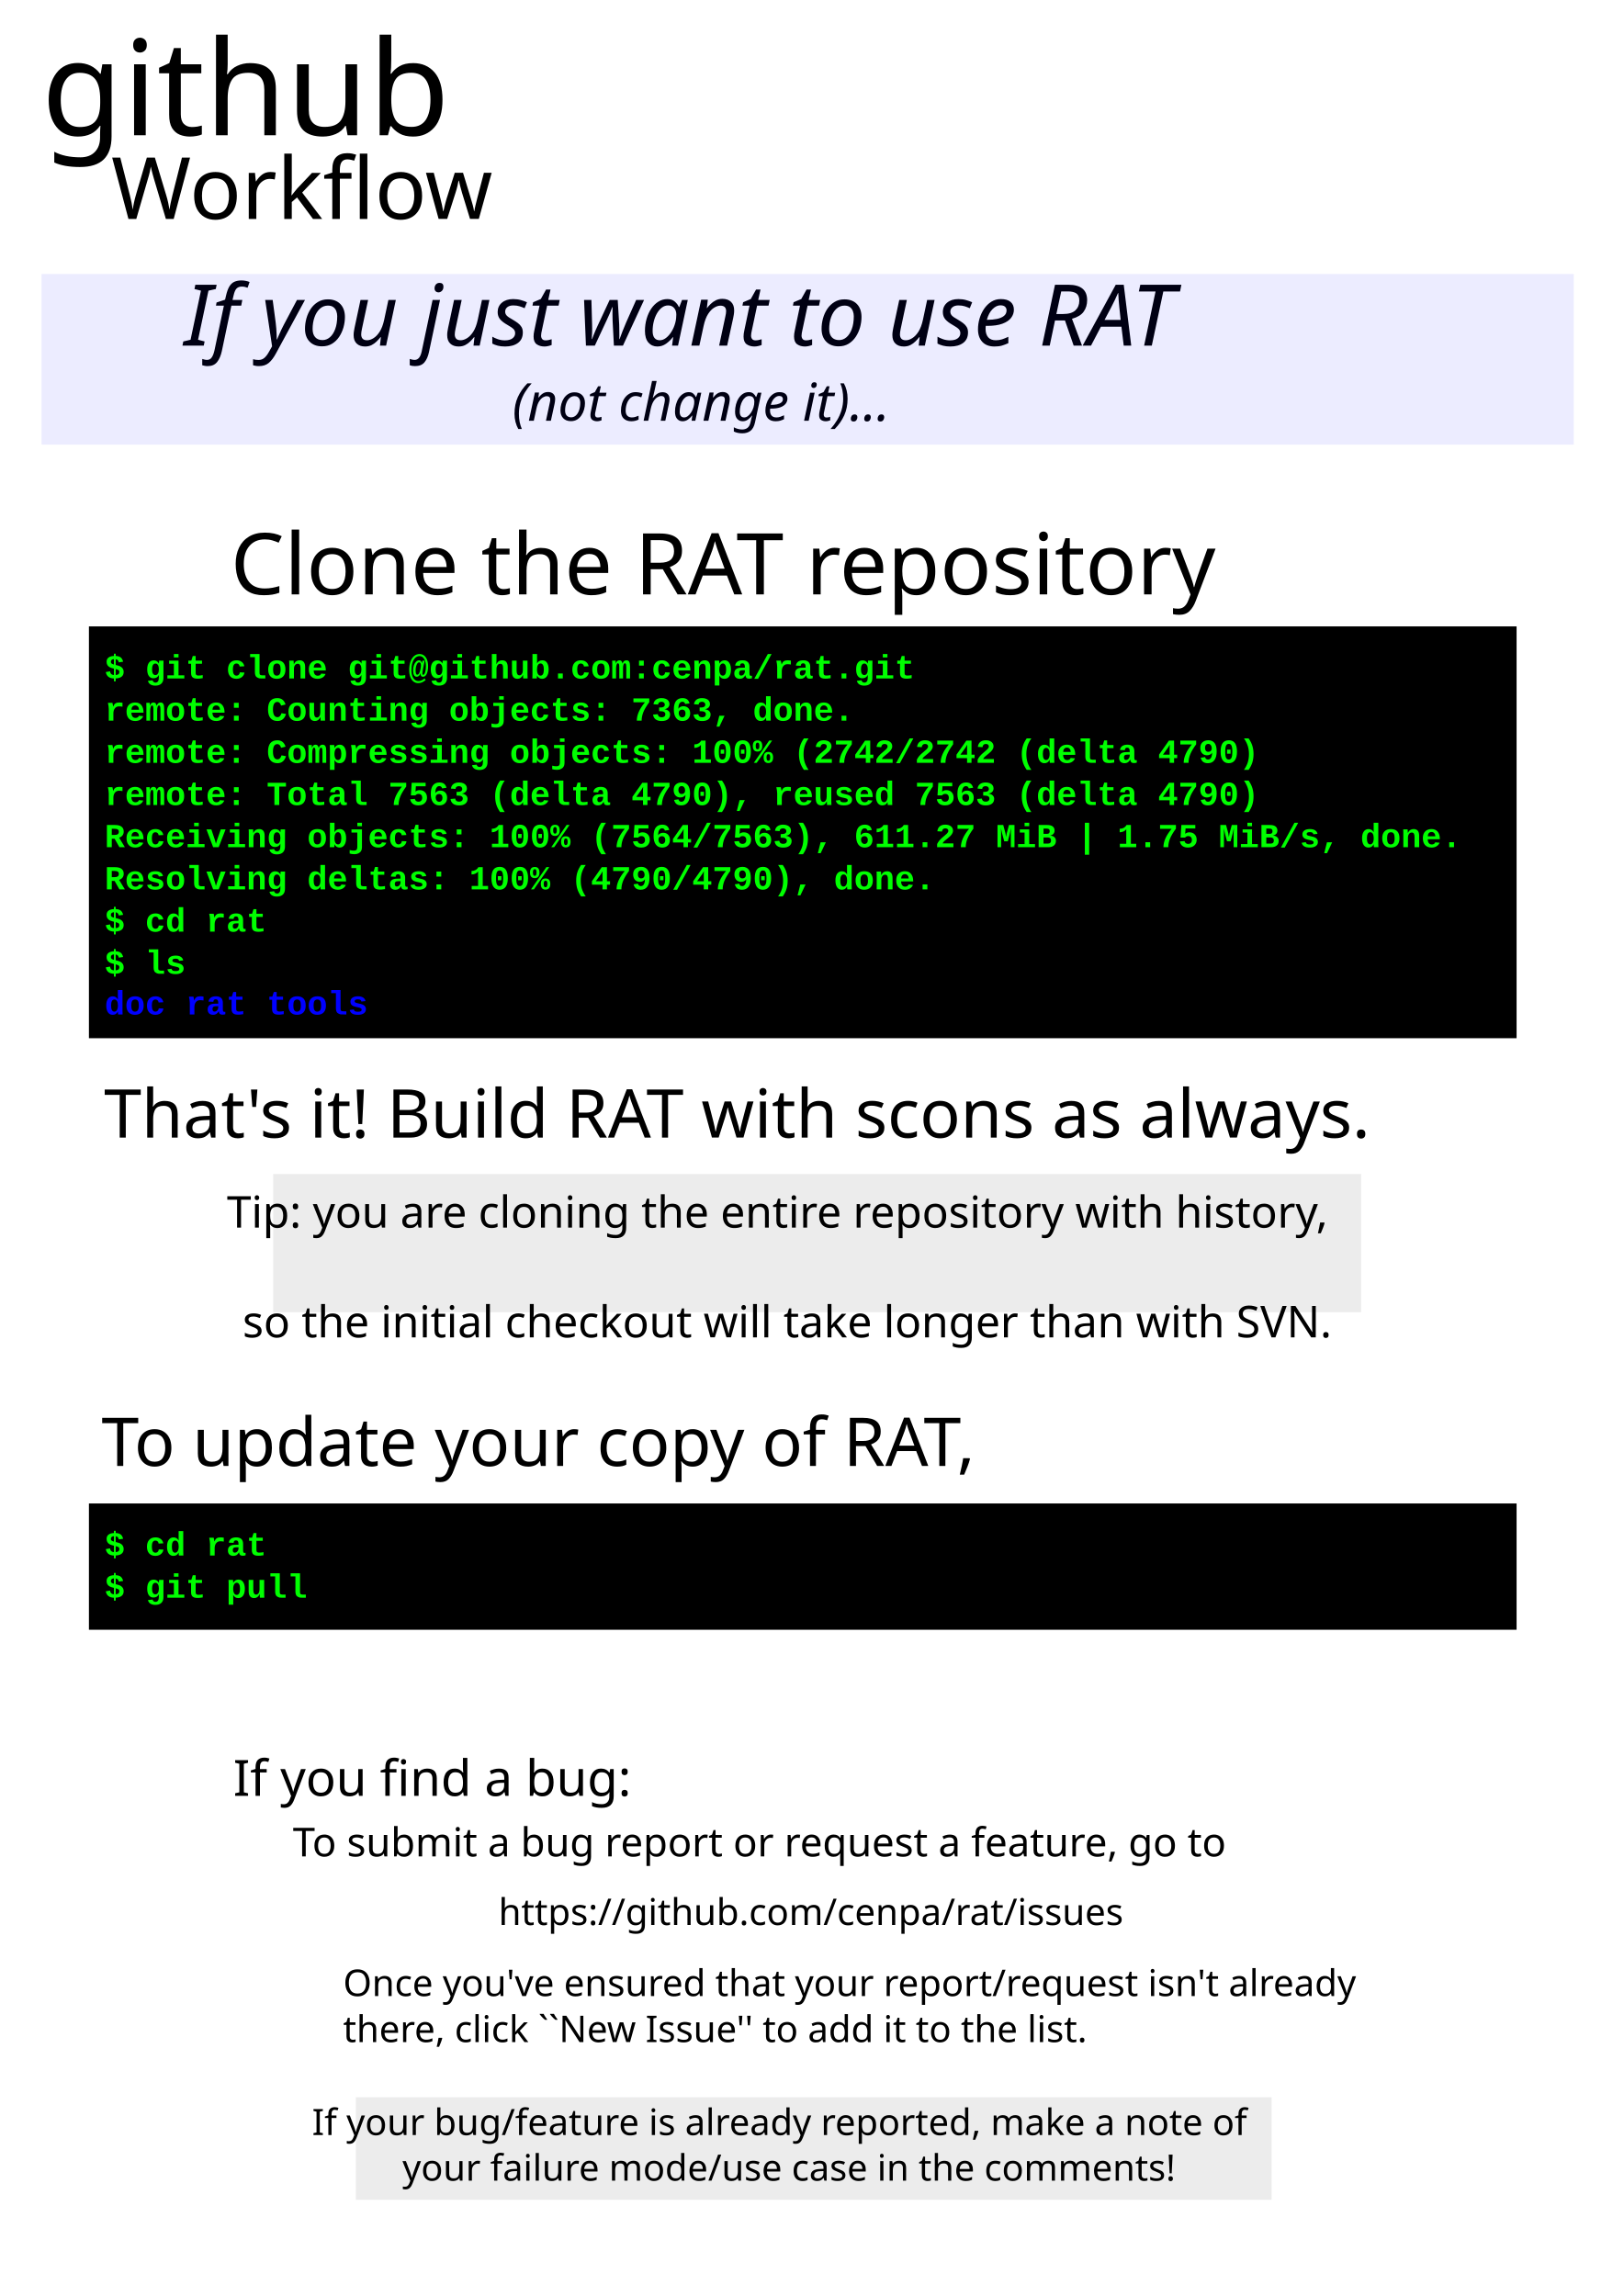
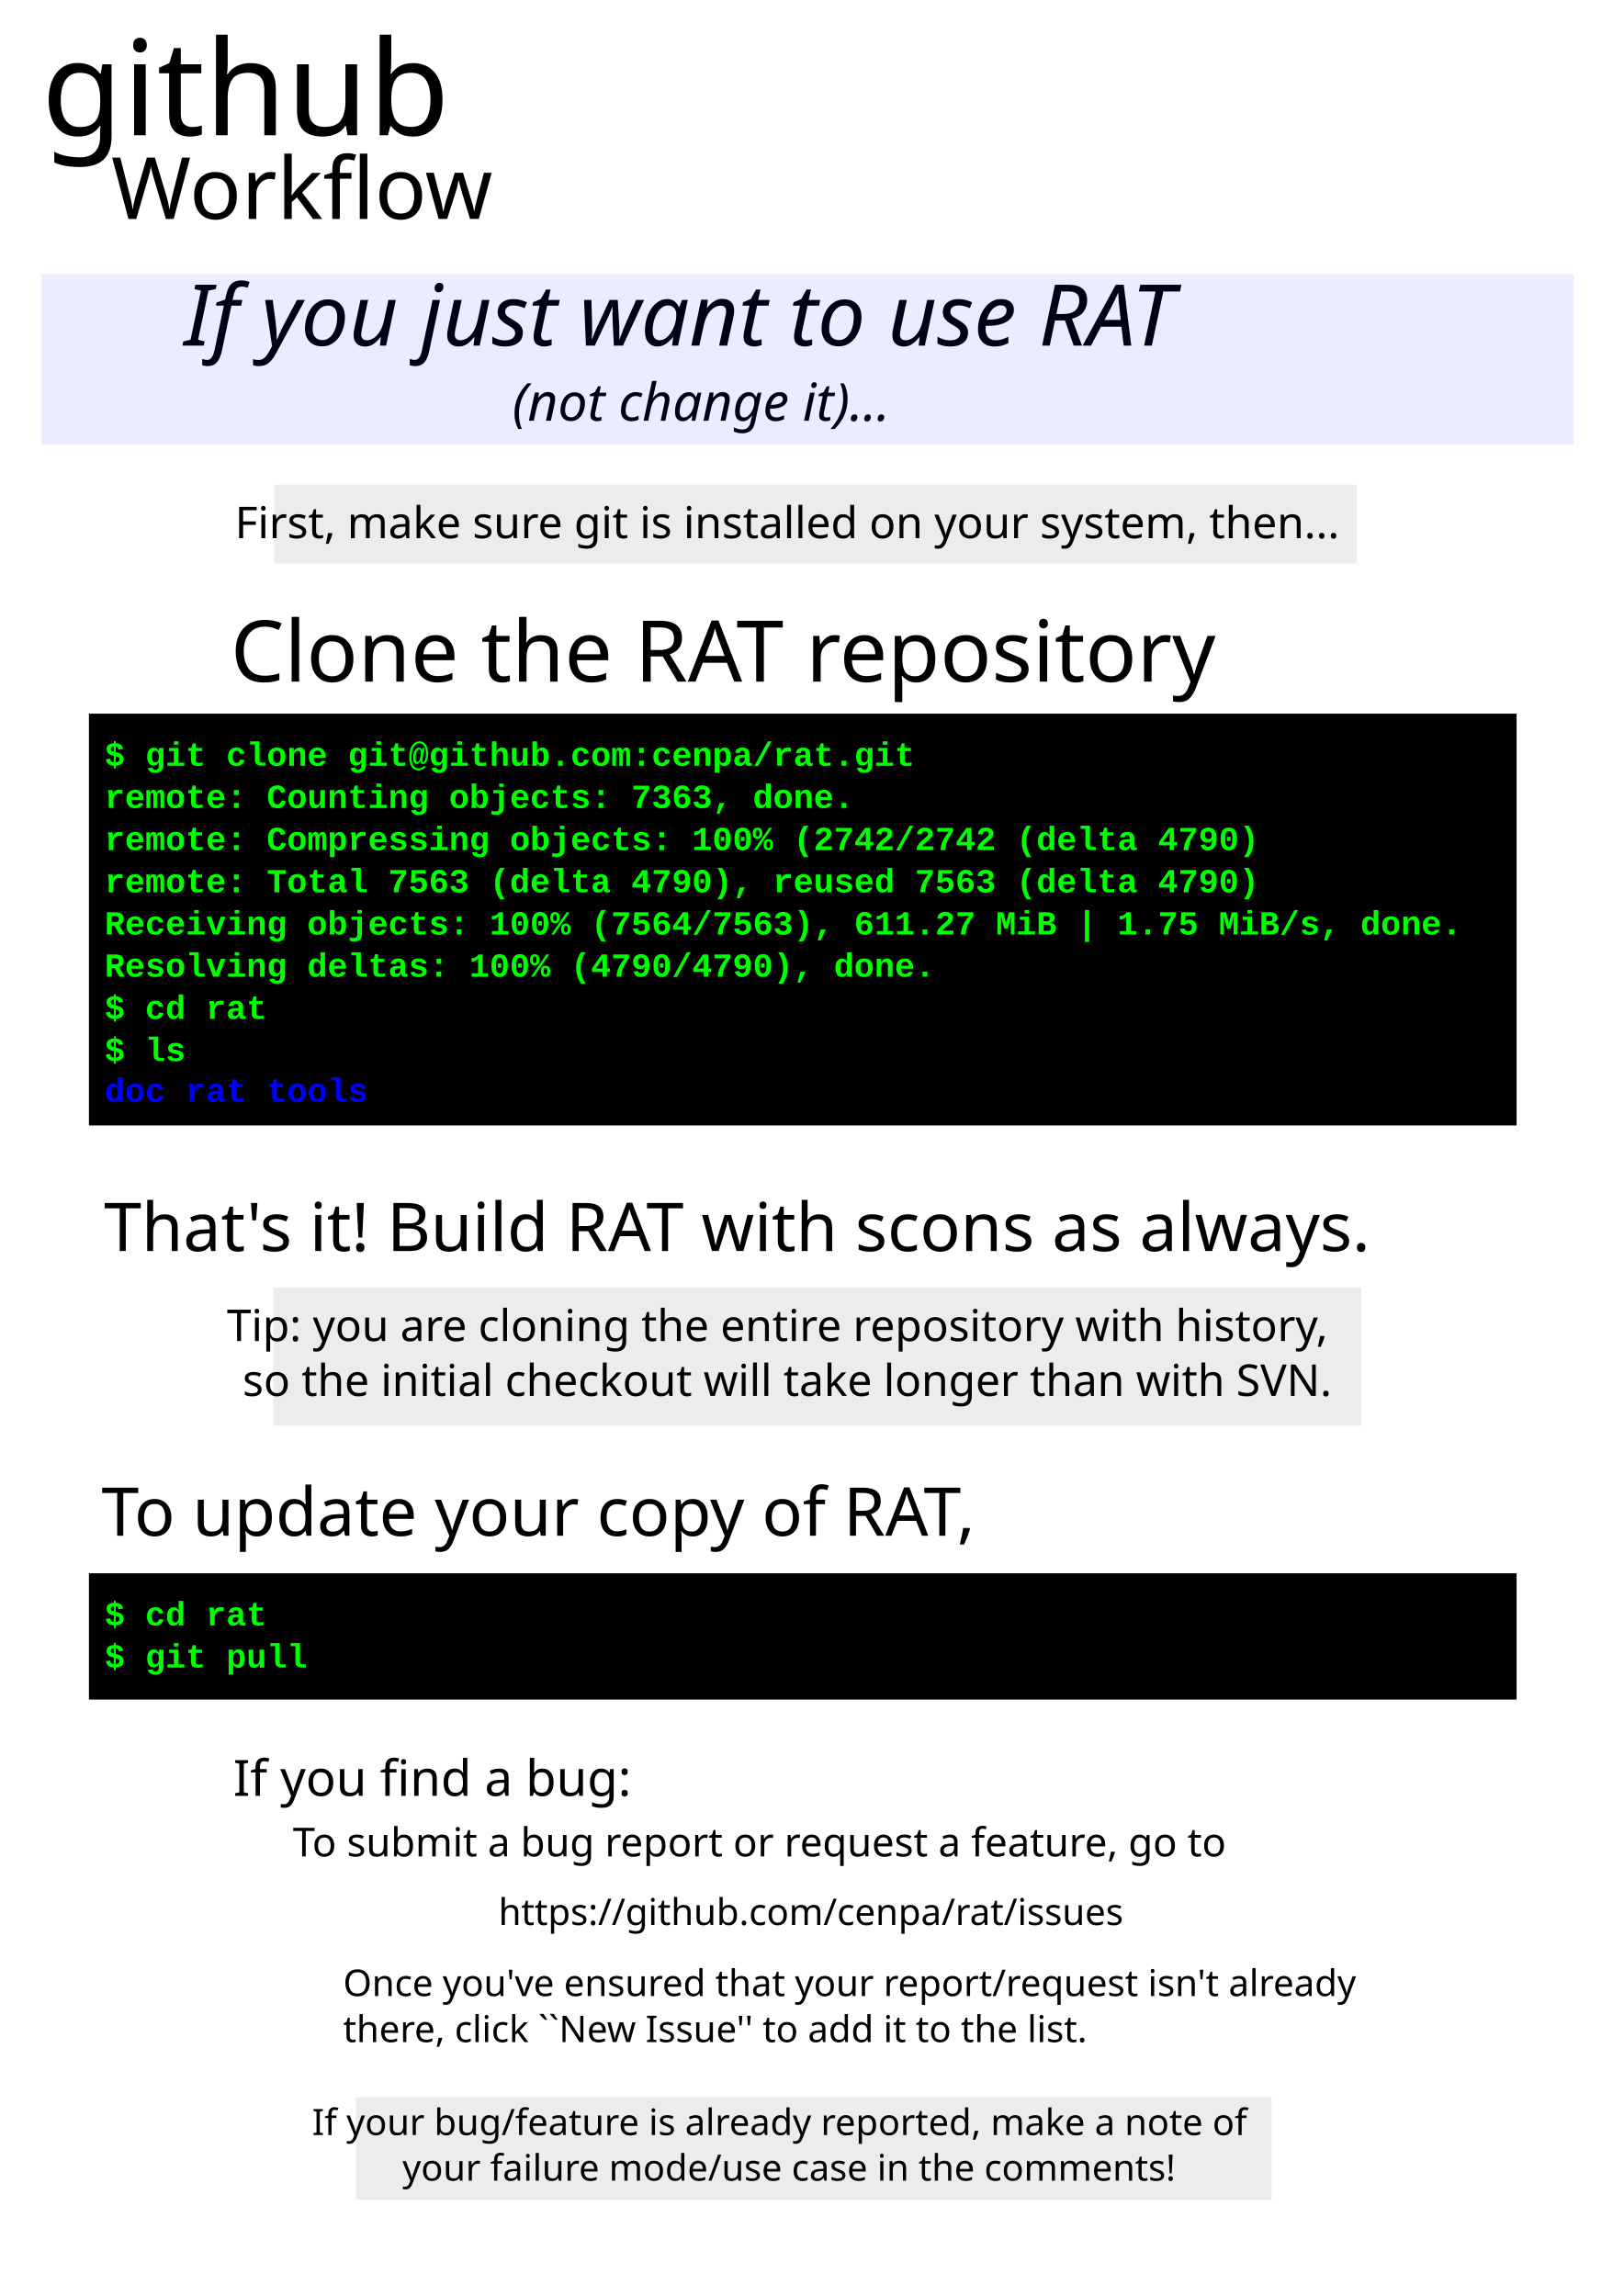
<svg xmlns="http://www.w3.org/2000/svg" width="744.094" height="1052.362" id="svg10736" version="1.1">
  <defs id="defs10738">
    </defs>
  <g id="layer1">
    <text xml:space="preserve" style="font-size:60.658px;font-style:normal;font-variant:normal;font-weight:normal;font-stretch:normal;fill:#000000;fill-opacity:1;stroke:none;font-family:cmr10;-inkscape-font-specification:cmr10" x="18.983" y="61.988" id="text3839">
      <tspan id="tspan3841" x="18.983" y="61.988">github</tspan>
    </text>
    <text xml:space="preserve" style="font-size:39.414px;font-style:normal;font-variant:normal;font-weight:normal;font-stretch:normal;fill:#000000;fill-opacity:1;stroke:none;font-family:cmr10;-inkscape-font-specification:cmr10" x="50.942" y="100.365" id="text3880">
      <tspan id="tspan3882" x="50.942" y="100.365">Workflow</tspan>
    </text>
    <text xml:space="preserve" style="font-size:39.084px;font-style:italic;font-variant:normal;font-weight:normal;font-stretch:normal;text-align:center;text-anchor:middle;fill:#000000;fill-opacity:1;stroke:none;font-family:cmr10;-inkscape-font-specification:Andale Mono Italic;opacity:1" x="346.742" y="158.425" id="text4021">
      <tspan x="346.742" y="158.425" id="tspan10813">If you just want to use RAT</tspan>
      <tspan x="346.742" y="192.844" id="tspan11758" style="font-size:24px;fill:#000000;fill-opacity:1">(not change it)...</tspan>
    </text>
-     <rect style="fill:#000000;fill-opacity:1;fill-rule:nonzero;stroke:none" id="rect4377" width="654.25" height="188.749" x="40.755" y="287.107" />
-     <text xml:space="preserve" style="font-size:15.468px;font-style:normal;font-variant:normal;font-weight:normal;font-stretch:normal;fill:#00ff00;fill-opacity:1;stroke:none;font-family:Courier New;-inkscape-font-specification:Courier New" x="47.961" y="310.98" id="text4889">
-       <tspan id="tspan4891" x="47.961" y="310.98" style="font-weight:bold;-inkscape-font-specification:Andale Mono Bold">$ git clone git@github.com:cenpa/rat.git</tspan>
-       <tspan x="47.961" y="330.316" style="font-weight:bold;-inkscape-font-specification:Andale Mono Bold" id="tspan4948">remote: Counting objects: 7363, done.</tspan>
-       <tspan x="47.961" y="349.651" style="font-weight:bold;-inkscape-font-specification:Andale Mono Bold" id="tspan4987">remote: Compressing objects: 100% (2742/2742 (delta 4790)</tspan>
-       <tspan x="47.961" y="368.987" style="font-weight:bold;-inkscape-font-specification:Andale Mono Bold" id="tspan4991">remote: Total 7563 (delta 4790), reused 7563 (delta 4790)</tspan>
-       <tspan x="47.961" y="388.322" style="font-weight:bold;-inkscape-font-specification:Andale Mono Bold" id="tspan4995">Receiving objects: 100% (7564/7563), 611.27 MiB | 1.75 MiB/s, done.</tspan>
-       <tspan x="47.961" y="407.657" style="font-weight:bold;-inkscape-font-specification:Andale Mono Bold" id="tspan4997">Resolving deltas: 100% (4790/4790), done.</tspan>
-       <tspan x="47.961" y="426.993" style="font-weight:bold;-inkscape-font-specification:Andale Mono Bold" id="tspan4893">$ cd rat</tspan>
-       <tspan x="47.961" y="446.328" style="font-weight:bold;-inkscape-font-specification:Andale Mono Bold" id="tspan4895">$ ls</tspan>
-       <tspan x="47.961" y="465.664" style="font-weight:bold;-inkscape-font-specification:Andale Mono Bold" id="tspan4897" />
+     <rect style="fill:#000000;fill-opacity:1;fill-rule:nonzero;stroke:none" id="rect4377" width="654.25" height="188.749" x="40.755" y="327.107" />
+     <text xml:space="preserve" style="font-size:15.468px;font-style:normal;font-variant:normal;font-weight:normal;font-stretch:normal;fill:#00ff00;fill-opacity:1;stroke:none;font-family:Courier New;-inkscape-font-specification:Courier New" x="47.961" y="350.98" id="text4889">
+       <tspan id="tspan4891" x="47.961" y="350.98" style="font-weight:bold;-inkscape-font-specification:Andale Mono Bold">$ git clone git@github.com:cenpa/rat.git</tspan>
+       <tspan x="47.961" y="370.316" style="font-weight:bold;-inkscape-font-specification:Andale Mono Bold" id="tspan4948">remote: Counting objects: 7363, done.</tspan>
+       <tspan x="47.961" y="389.651" style="font-weight:bold;-inkscape-font-specification:Andale Mono Bold" id="tspan4987">remote: Compressing objects: 100% (2742/2742 (delta 4790)</tspan>
+       <tspan x="47.961" y="408.987" style="font-weight:bold;-inkscape-font-specification:Andale Mono Bold" id="tspan4991">remote: Total 7563 (delta 4790), reused 7563 (delta 4790)</tspan>
+       <tspan x="47.961" y="428.322" style="font-weight:bold;-inkscape-font-specification:Andale Mono Bold" id="tspan4995">Receiving objects: 100% (7564/7563), 611.27 MiB | 1.75 MiB/s, done.</tspan>
+       <tspan x="47.961" y="447.657" style="font-weight:bold;-inkscape-font-specification:Andale Mono Bold" id="tspan4997">Resolving deltas: 100% (4790/4790), done.</tspan>
+       <tspan x="47.961" y="466.993" style="font-weight:bold;-inkscape-font-specification:Andale Mono Bold" id="tspan4893">$ cd rat</tspan>
+       <tspan x="47.961" y="486.328" style="font-weight:bold;-inkscape-font-specification:Andale Mono Bold" id="tspan4895">$ ls</tspan>
+       <tspan x="47.961" y="505.664" style="font-weight:bold;-inkscape-font-specification:Andale Mono Bold" id="tspan4897" />
    </text>
-     <text xml:space="preserve" style="font-size:15.468px;font-style:normal;font-variant:normal;font-weight:normal;font-stretch:normal;fill:#0000ff;fill-opacity:1;stroke:none;font-family:Courier New;-inkscape-font-specification:Courier New" x="47.961" y="464.98" id="text4889-6">
-       <tspan x="47.961" y="464.98" style="font-weight:bold;fill:#0000ff;fill-opacity:1;-inkscape-font-specification:Andale Mono Bold" id="tspan4897-7">doc rat tools</tspan>
+     <text xml:space="preserve" style="font-size:15.468px;font-style:normal;font-variant:normal;font-weight:normal;font-stretch:normal;fill:#0000ff;fill-opacity:1;stroke:none;font-family:Courier New;-inkscape-font-specification:Courier New" x="47.961" y="504.98" id="text4889-6">
+       <tspan x="47.961" y="504.98" style="font-weight:bold;fill:#0000ff;fill-opacity:1;-inkscape-font-specification:Andale Mono Bold" id="tspan4897-7">doc rat tools</tspan>
    </text>
-     <text xml:space="preserve" style="font-size:30.879px;font-style:normal;font-variant:normal;font-weight:normal;font-stretch:normal;text-align:center;text-anchor:middle;fill:#000000;fill-opacity:1;stroke:none;font-family:cmr10;-inkscape-font-specification:cmr10" x="357.864" y="521.42" id="text4021-3">
-       <tspan x="357.864" y="521.42" id="tspan5215">That's it! Build RAT with scons as always.</tspan>
+     <text xml:space="preserve" style="font-size:30.879px;font-style:normal;font-variant:normal;font-weight:normal;font-stretch:normal;text-align:center;text-anchor:middle;fill:#000000;fill-opacity:1;stroke:none;font-family:cmr10;-inkscape-font-specification:cmr10" x="357.864" y="573.42" id="text4021-3">
+       <tspan x="357.864" y="573.42" id="tspan5215">That's it! Build RAT with scons as always.</tspan>
    </text>
-     <rect style="opacity:0.076;fill:#000000;fill-opacity:1;fill-rule:nonzero;stroke:none" id="rect5096" width="498.568" height="63.361" x="125.2" y="538.094" />
-     <text xml:space="preserve" style="font-size:20.119px;font-style:normal;font-variant:normal;font-weight:normal;font-stretch:normal;text-align:center;text-anchor:middle;fill:#000000;fill-opacity:1;stroke:none;font-family:cmr10;-inkscape-font-specification:cmr10" x="373.811" y="562.669" id="text4021-5">
-       <tspan x="377.17" y="562.669" id="tspan4944">Tip: you are cloning the entire repository with history, </tspan>
-       <tspan x="373.811" y="612.967" id="tspan4946">so the initial checkout will take longer than with SVN.</tspan>
+     <rect style="opacity:0.076;fill:#000000;fill-opacity:1;fill-rule:nonzero;stroke:none" id="rect5096" width="498.568" height="63.361" x="125.2" y="590.094" />
+     <text xml:space="preserve" style="font-size:20.119px;font-style:normal;font-variant:normal;font-weight:normal;font-stretch:normal;text-align:center;text-anchor:middle;fill:#000000;fill-opacity:1;stroke:none;font-family:cmr10;-inkscape-font-specification:cmr10" x="373.811" y="614.669" id="text4021-5">
+       <tspan x="377.17" y="614.669" id="tspan4944">Tip: you are cloning the entire repository with history, </tspan>
+       <tspan x="373.811" y="639.818" id="tspan4946">so the initial checkout will take longer than with SVN.</tspan>
    </text>
    <text xml:space="preserve" style="font-size:22.901px;font-style:normal;font-variant:normal;font-weight:normal;font-stretch:normal;text-align:center;text-anchor:middle;fill:#000000;fill-opacity:1;stroke:none;font-family:cmr10;-inkscape-font-specification:cmr10" x="106.843" y="823.123" id="text4021-3-9">
      <tspan x="106.843" y="823.123" id="tspan5215-2" style="text-align:start;text-anchor:start">If you find a bug:</tspan>
    </text>
    <text xml:space="preserve" style="font-size:18.317px;font-style:normal;font-variant:normal;font-weight:normal;font-stretch:normal;text-align:center;text-anchor:middle;fill:#000000;fill-opacity:1;stroke:none;font-family:cmr10;-inkscape-font-specification:cmr10" x="364.712" y="850.859" id="text4021-5-0">
      <tspan x="364.712" y="850.859" id="tspan11297">To submit a bug report or request a feature, go to</tspan>
      <tspan x="364.712" y="873.755" id="tspan11303" />
    </text>
    <text xml:space="preserve" style="font-size:16.88px;font-style:normal;font-variant:normal;font-weight:normal;font-stretch:normal;fill:#000000;fill-opacity:1;stroke:none;font-family:cmr10;-inkscape-font-specification:cmr10" x="228.437" y="882.308" id="text11307">
      <tspan id="tspan11309" x="228.437" y="882.308">https://github.com/cenpa/rat/issues</tspan>
    </text>
    <text xml:space="preserve" style="font-size:16.88px;font-style:normal;font-variant:normal;font-weight:normal;font-stretch:normal;fill:#000000;fill-opacity:1;stroke:none;font-family:cmr10;-inkscape-font-specification:cmr10" x="157.236" y="914.876" id="text11311">
      <tspan id="tspan11313" x="157.236" y="914.876">Once you've ensured that your report/request isn't already</tspan>
      <tspan x="157.236" y="935.976" id="tspan11317">there, click ``New Issue'' to add it to the list.</tspan>
    </text>
    <rect style="opacity:0.076;fill:#000000;fill-opacity:1;fill-rule:nonzero;stroke:none" id="rect5096-3" width="419.651" height="46.991" x="163.09" y="961.254" />
    <text xml:space="preserve" style="font-size:16.71px;font-style:normal;font-variant:normal;font-weight:normal;font-stretch:normal;text-align:center;text-anchor:middle;fill:#000000;fill-opacity:1;stroke:none;font-family:cmr10;-inkscape-font-specification:cmr10" x="372.433" y="978.597" id="text4021-5-4">
      <tspan x="372.433" y="978.597" id="tspan11364">If your bug/feature is already reported, make a note of</tspan>
      <tspan x="372.433" y="999.484" id="tspan11368">your failure mode/use case in the comments!</tspan>
    </text>
-     <text xml:space="preserve" style="font-size:39.084px;font-style:normal;font-variant:normal;font-weight:normal;font-stretch:normal;text-align:center;text-anchor:middle;fill:#000000;fill-opacity:1;stroke:none;font-family:cmr10;-inkscape-font-specification:cmr10" x="356.742" y="272.425" id="text4021-9">
-       <tspan x="356.742" y="272.425" id="tspan10813-3">Clone the RAT repository</tspan>
+     <text xml:space="preserve" style="font-size:39.084px;font-style:normal;font-variant:normal;font-weight:normal;font-stretch:normal;text-align:center;text-anchor:middle;fill:#000000;fill-opacity:1;stroke:none;font-family:cmr10;-inkscape-font-specification:cmr10" x="356.742" y="312.425" id="text4021-9">
+       <tspan x="356.742" y="312.425" id="tspan10813-3">Clone the RAT repository</tspan>
    </text>
    <rect style="opacity:0.076;fill:#0000ff;fill-opacity:1;fill-rule:nonzero;stroke:none" id="rect5096-4" width="702.19" height="78.176" x="19.027" y="125.6" />
-     <text xml:space="preserve" style="font-size:30.879px;font-style:normal;font-variant:normal;font-weight:normal;font-stretch:normal;text-align:center;text-anchor:middle;fill:#000000;fill-opacity:1;stroke:none;font-family:cmr10;-inkscape-font-specification:cmr10" x="266.753" y="671.914" id="text4021-3-6">
-       <tspan x="266.753" y="671.914" id="tspan5215-5">To update your copy of RAT,</tspan>
+     <text xml:space="preserve" style="font-size:30.879px;font-style:normal;font-variant:normal;font-weight:normal;font-stretch:normal;text-align:center;text-anchor:middle;fill:#000000;fill-opacity:1;stroke:none;font-family:cmr10;-inkscape-font-specification:cmr10" x="266.753" y="703.914" id="text4021-3-6">
+       <tspan x="266.753" y="703.914" id="tspan5215-5">To update your copy of RAT,</tspan>
    </text>
-     <rect style="fill:#000000;fill-opacity:1;fill-rule:nonzero;stroke:none" id="rect4377-6" width="654.25" height="57.885" x="40.755" y="689.107" />
-     <text xml:space="preserve" style="font-size:15.468px;font-style:normal;font-variant:normal;font-weight:normal;font-stretch:normal;fill:#00ff00;fill-opacity:1;stroke:none;font-family:Courier New;-inkscape-font-specification:Courier New" x="47.961" y="712.98" id="text4889-9">
-       <tspan x="47.961" y="712.98" style="font-weight:bold;-inkscape-font-specification:Andale Mono Bold" id="tspan4897-4">$ cd rat</tspan>
-       <tspan x="47.961" y="732.316" style="font-weight:bold;-inkscape-font-specification:Andale Mono Bold" id="tspan3361">$ git pull</tspan>
+     <rect style="fill:#000000;fill-opacity:1;fill-rule:nonzero;stroke:none" id="rect4377-6" width="654.25" height="57.885" x="40.755" y="721.107" />
+     <text xml:space="preserve" style="font-size:15.468px;font-style:normal;font-variant:normal;font-weight:normal;font-stretch:normal;fill:#00ff00;fill-opacity:1;stroke:none;font-family:Courier New;-inkscape-font-specification:Courier New" x="47.961" y="744.98" id="text4889-9">
+       <tspan x="47.961" y="744.98" style="font-weight:bold;-inkscape-font-specification:Andale Mono Bold" id="tspan4897-4">$ cd rat</tspan>
+       <tspan x="47.961" y="764.316" style="font-weight:bold;-inkscape-font-specification:Andale Mono Bold" id="tspan3361">$ git pull</tspan>
+     </text>
+     <rect style="opacity:0.076;fill:#000000;fill-opacity:1;fill-rule:nonzero;stroke:none" id="rect5096-6" width="496.099" height="36.201" x="125.669" y="222.094" />
+     <text xml:space="preserve" style="font-size:20.119px;font-style:normal;font-variant:normal;font-weight:normal;font-stretch:normal;text-align:center;text-anchor:middle;fill:#000000;fill-opacity:1;stroke:none;font-family:cmr10;-inkscape-font-specification:cmr10" x="373.811" y="246.669" id="text4021-5-5">
+       <tspan x="373.811" y="246.669" id="tspan4946-9">First, make sure git is installed on your system, then...</tspan>
    </text>
  </g>
</svg>
